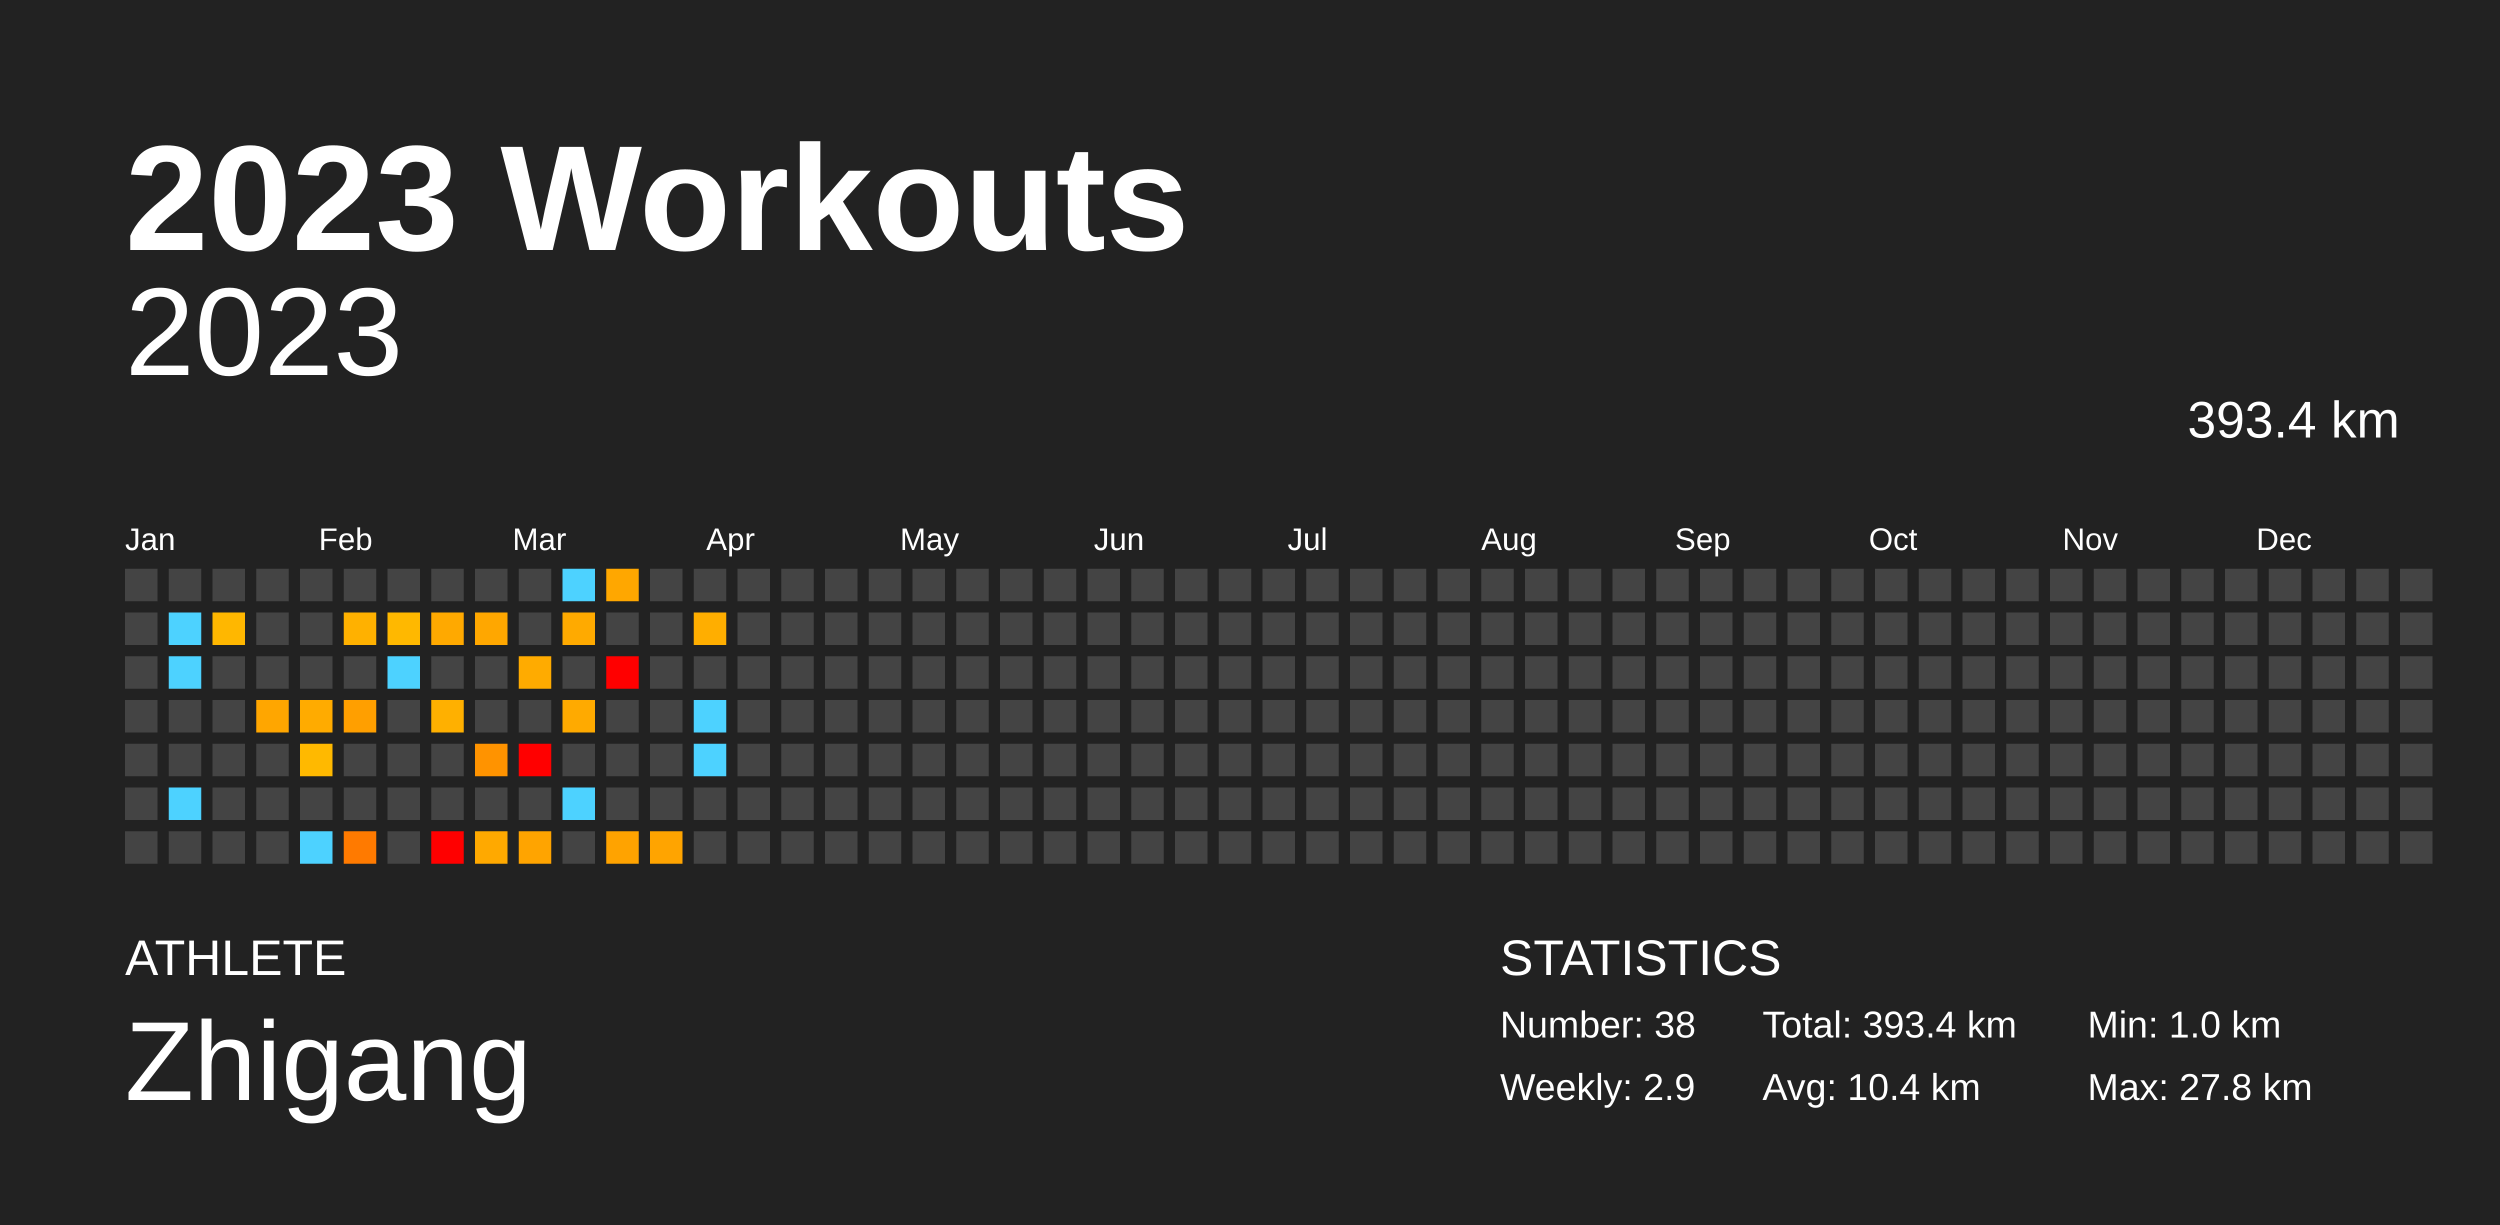
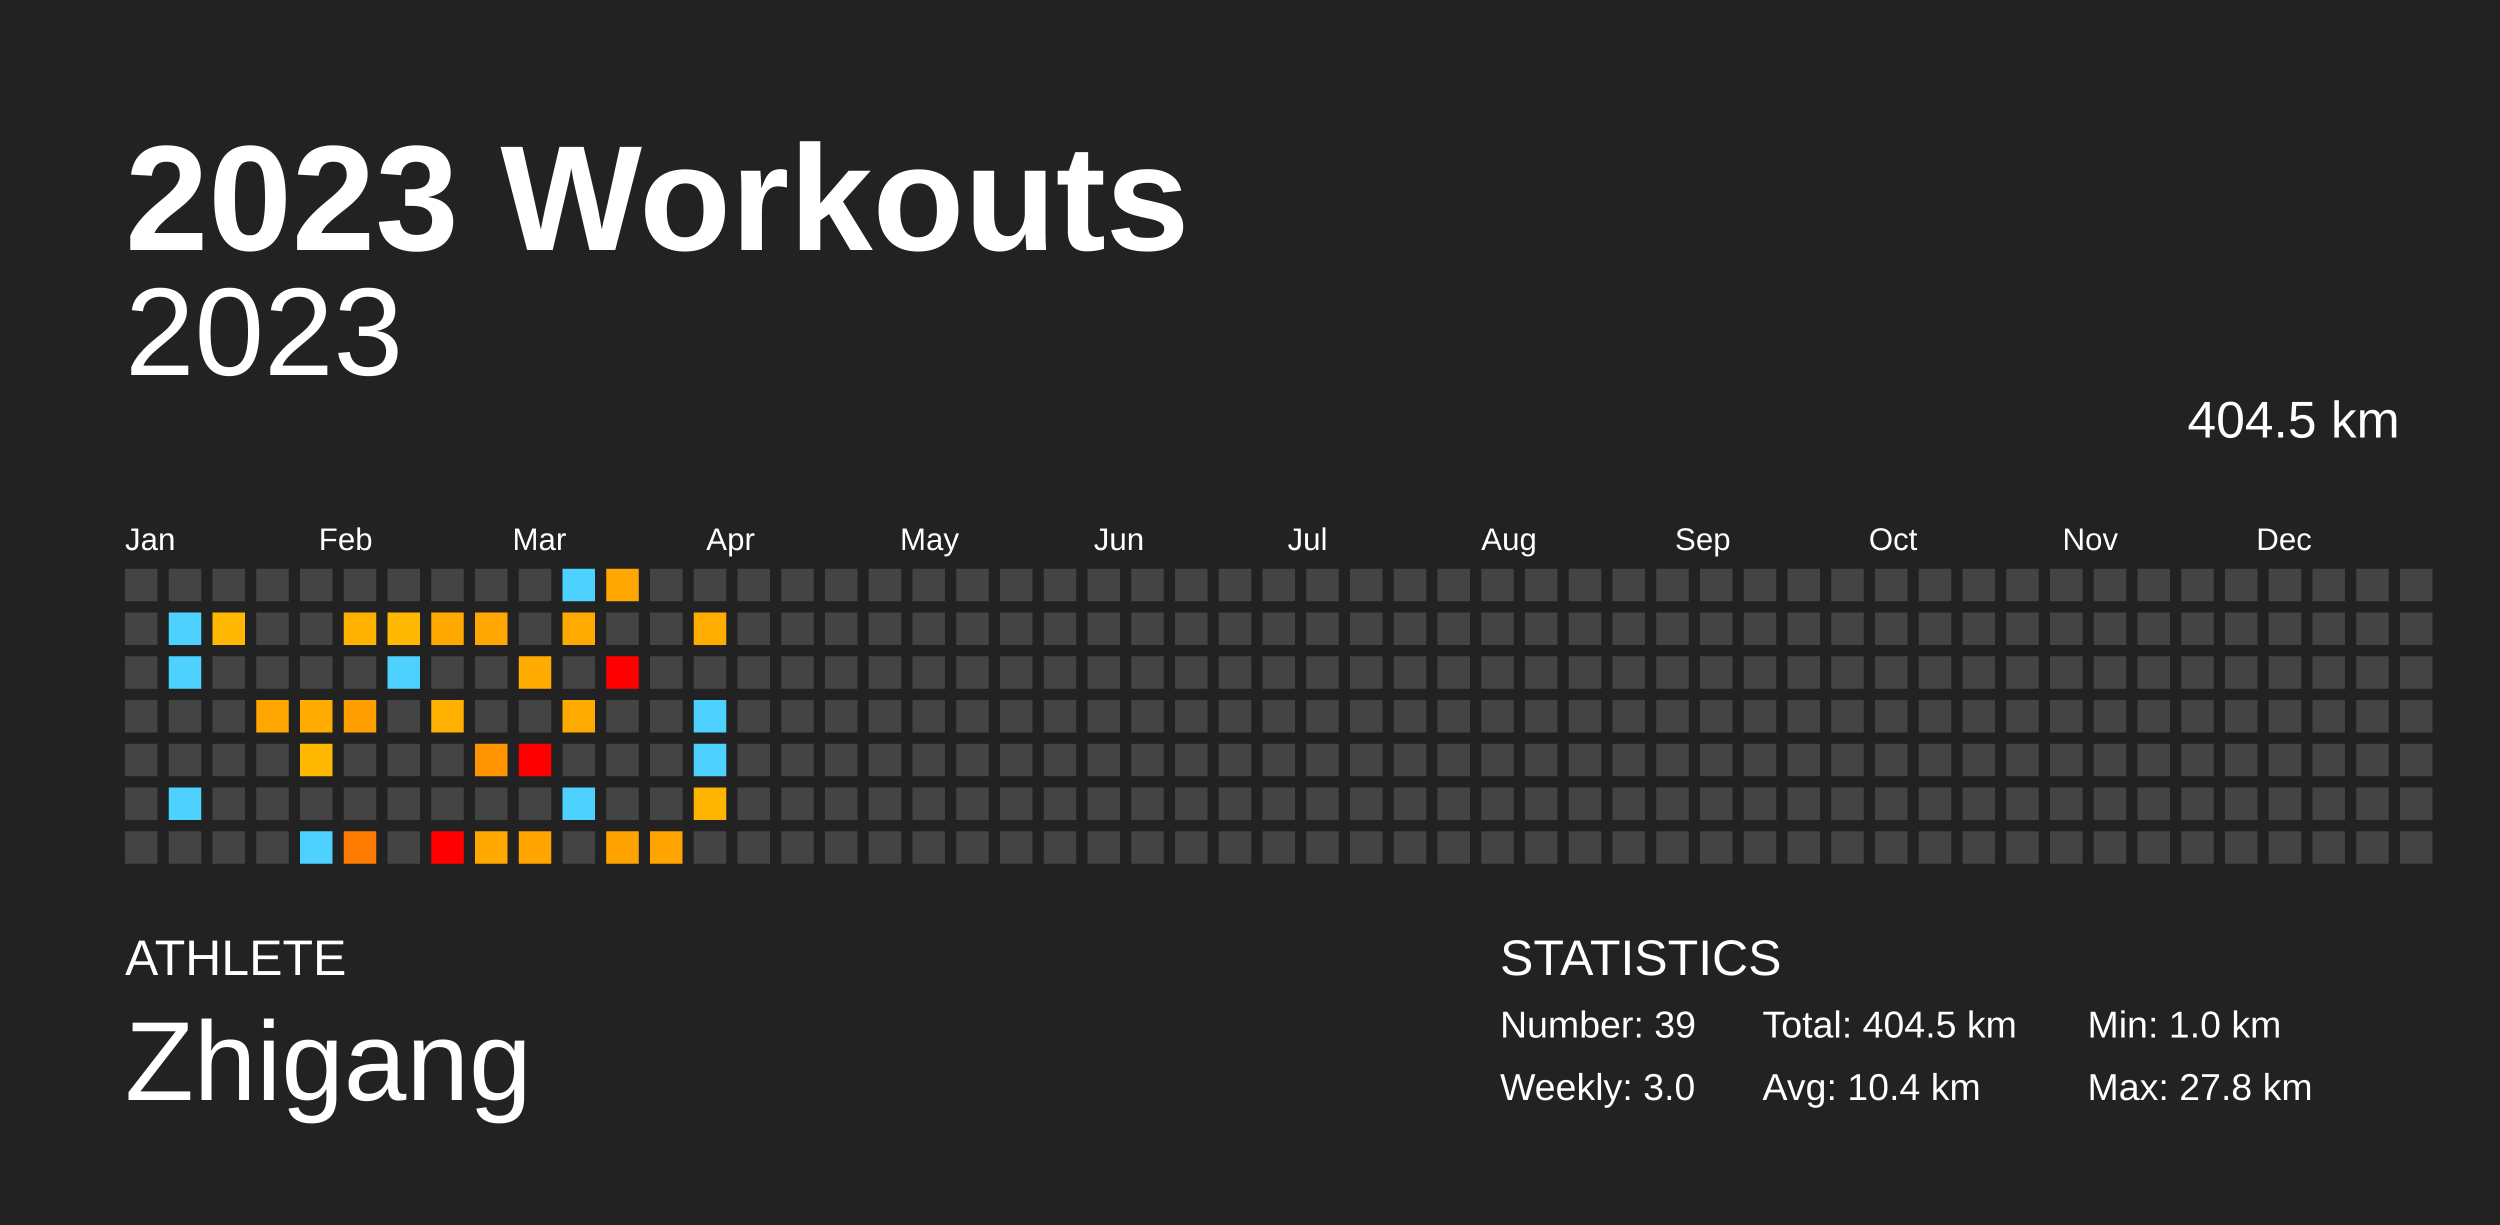
<svg xmlns="http://www.w3.org/2000/svg" baseProfile="full" height="98mm" version="1.1" viewBox="0,0,200,98" width="200mm">
  <defs />
  <rect fill="#222222" height="98" width="200" x="0" y="0" />
  <text fill="#FFFFFF" style="font-size:12px; font-family:Arial; font-weight:bold;" x="10" y="20">2023 Workouts</text>
  <text fill="#FFFFFF" style="font-size:4px; font-family:Arial" x="10" y="78">ATHLETE</text>
  <text fill="#FFFFFF" style="font-size:9px; font-family:Arial" x="10" y="88">Zhigang</text>
  <text fill="#FFFFFF" style="font-size:4px; font-family:Arial" x="120" y="78">STATISTICS</text>
-   <text fill="#FFFFFF" style="font-size:3px; font-family:Arial" x="120" y="83">Number: 38</text>
-   <text fill="#FFFFFF" style="font-size:3px; font-family:Arial" x="120" y="88">Weekly: 2.9</text>
-   <text fill="#FFFFFF" style="font-size:3px; font-family:Arial" x="141" y="83">Total: 393.4 km</text>
+   <text fill="#FFFFFF" style="font-size:3px; font-family:Arial" x="120" y="83">Number: 39</text>
+   <text fill="#FFFFFF" style="font-size:3px; font-family:Arial" x="120" y="88">Weekly: 3.0</text>
+   <text fill="#FFFFFF" style="font-size:3px; font-family:Arial" x="141" y="83">Total: 404.5 km</text>
  <text fill="#FFFFFF" style="font-size:3px; font-family:Arial" x="141" y="88">Avg: 10.4 km</text>
  <text fill="#FFFFFF" style="font-size:3px; font-family:Arial" x="167" y="83">Min: 1.0 km</text>
  <text fill="#FFFFFF" style="font-size:3px; font-family:Arial" x="167" y="88">Max: 27.8 km</text>
  <text alignment-baseline="hanging" fill="#FFFFFF" style="font-size:10.0px; font-family:Arial;" x="10" y="30">2023</text>
-   <text alignment-baseline="hanging" fill="#FFFFFF" style="font-size:4.125px; font-family:Arial;" x="175" y="35">393.4 km</text>
+   <text alignment-baseline="hanging" fill="#FFFFFF" style="font-size:4.125px; font-family:Arial;" x="175" y="35">404.5 km</text>
  <text fill="#FFFFFF" style="font-size:2.5px; font-family:Arial" x="10.0" y="44">Jan</text>
  <text fill="#FFFFFF" style="font-size:2.5px; font-family:Arial" x="25.5" y="44">Feb</text>
  <text fill="#FFFFFF" style="font-size:2.5px; font-family:Arial" x="41.0" y="44">Mar</text>
  <text fill="#FFFFFF" style="font-size:2.5px; font-family:Arial" x="56.5" y="44">Apr</text>
  <text fill="#FFFFFF" style="font-size:2.5px; font-family:Arial" x="72.0" y="44">May</text>
  <text fill="#FFFFFF" style="font-size:2.5px; font-family:Arial" x="87.5" y="44">Jun</text>
  <text fill="#FFFFFF" style="font-size:2.5px; font-family:Arial" x="103.0" y="44">Jul</text>
  <text fill="#FFFFFF" style="font-size:2.5px; font-family:Arial" x="118.5" y="44">Aug</text>
  <text fill="#FFFFFF" style="font-size:2.5px; font-family:Arial" x="134.0" y="44">Sep</text>
  <text fill="#FFFFFF" style="font-size:2.5px; font-family:Arial" x="149.5" y="44">Oct</text>
  <text fill="#FFFFFF" style="font-size:2.5px; font-family:Arial" x="165.0" y="44">Nov</text>
  <text fill="#FFFFFF" style="font-size:2.5px; font-family:Arial" x="180.5" y="44">Dec</text>
  <rect fill="#444444" height="2.6" width="2.6" x="10.0" y="45.5" />
  <rect fill="#444444" height="2.6" width="2.6" x="10.0" y="49.0" />
  <rect fill="#444444" height="2.6" width="2.6" x="10.0" y="52.5" />
  <rect fill="#444444" height="2.6" width="2.6" x="10.0" y="56.0" />
  <rect fill="#444444" height="2.6" width="2.6" x="10.0" y="59.5" />
  <rect fill="#444444" height="2.6" width="2.6" x="10.0" y="63.0" />
  <rect fill="#444444" height="2.6" width="2.6" x="10.0" y="66.5" />
  <rect fill="#444444" height="2.6" width="2.6" x="13.5" y="45.5" />
  <rect fill="#4dd2ff" height="2.6" width="2.6" x="13.5" y="49.0" />
  <rect fill="#4dd2ff" height="2.6" width="2.6" x="13.5" y="52.5" />
  <rect fill="#444444" height="2.6" width="2.6" x="13.5" y="56.0" />
  <rect fill="#444444" height="2.6" width="2.6" x="13.5" y="59.5" />
  <rect fill="#4dd2ff" height="2.6" width="2.6" x="13.5" y="63.0" />
  <rect fill="#444444" height="2.6" width="2.6" x="13.5" y="66.5" />
  <rect fill="#444444" height="2.6" width="2.6" x="17.0" y="45.5" />
  <rect fill="#ffb700" height="2.6" width="2.6" x="17.0" y="49.0" />
  <rect fill="#444444" height="2.6" width="2.6" x="17.0" y="52.5" />
  <rect fill="#444444" height="2.6" width="2.6" x="17.0" y="56.0" />
  <rect fill="#444444" height="2.6" width="2.6" x="17.0" y="59.5" />
  <rect fill="#444444" height="2.6" width="2.6" x="17.0" y="63.0" />
  <rect fill="#444444" height="2.6" width="2.6" x="17.0" y="66.5" />
  <rect fill="#444444" height="2.6" width="2.6" x="20.5" y="45.5" />
  <rect fill="#444444" height="2.6" width="2.6" x="20.5" y="49.0" />
  <rect fill="#444444" height="2.6" width="2.6" x="20.5" y="52.5" />
  <rect fill="#ffa600" height="2.6" width="2.6" x="20.5" y="56.0" />
  <rect fill="#444444" height="2.6" width="2.6" x="20.5" y="59.5" />
  <rect fill="#444444" height="2.6" width="2.6" x="20.5" y="63.0" />
  <rect fill="#444444" height="2.6" width="2.6" x="20.5" y="66.5" />
  <rect fill="#444444" height="2.6" width="2.6" x="24.0" y="45.5" />
  <rect fill="#444444" height="2.6" width="2.6" x="24.0" y="49.0" />
  <rect fill="#444444" height="2.6" width="2.6" x="24.0" y="52.5" />
  <rect fill="#ffab00" height="2.6" width="2.6" x="24.0" y="56.0" />
  <rect fill="#ffb900" height="2.6" width="2.6" x="24.0" y="59.5" />
  <rect fill="#444444" height="2.6" width="2.6" x="24.0" y="63.0" />
  <rect fill="#4dd2ff" height="2.6" width="2.6" x="24.0" y="66.5" />
  <rect fill="#444444" height="2.6" width="2.6" x="27.5" y="45.5" />
  <rect fill="#ffb100" height="2.6" width="2.6" x="27.5" y="49.0" />
  <rect fill="#444444" height="2.6" width="2.6" x="27.5" y="52.5" />
  <rect fill="#ff9f00" height="2.6" width="2.6" x="27.5" y="56.0" />
  <rect fill="#444444" height="2.6" width="2.6" x="27.5" y="59.5" />
  <rect fill="#444444" height="2.6" width="2.6" x="27.5" y="63.0" />
  <rect fill="#ff7a00" height="2.6" width="2.6" x="27.5" y="66.5" />
  <rect fill="#444444" height="2.6" width="2.6" x="31.0" y="45.5" />
  <rect fill="#ffb800" height="2.6" width="2.6" x="31.0" y="49.0" />
  <rect fill="#4dd2ff" height="2.6" width="2.6" x="31.0" y="52.5" />
  <rect fill="#444444" height="2.6" width="2.6" x="31.0" y="56.0" />
  <rect fill="#444444" height="2.6" width="2.6" x="31.0" y="59.5" />
  <rect fill="#444444" height="2.6" width="2.6" x="31.0" y="63.0" />
  <rect fill="#444444" height="2.6" width="2.6" x="31.0" y="66.5" />
  <rect fill="#444444" height="2.6" width="2.6" x="34.5" y="45.5" />
  <rect fill="#ffa900" height="2.6" width="2.6" x="34.5" y="49.0" />
  <rect fill="#444444" height="2.6" width="2.6" x="34.5" y="52.5" />
  <rect fill="#ffb000" height="2.6" width="2.6" x="34.5" y="56.0" />
  <rect fill="#444444" height="2.6" width="2.6" x="34.5" y="59.5" />
  <rect fill="#444444" height="2.6" width="2.6" x="34.5" y="63.0" />
  <rect fill="red" height="2.6" width="2.6" x="34.5" y="66.5" />
  <rect fill="#444444" height="2.6" width="2.6" x="38.0" y="45.5" />
  <rect fill="#ffa700" height="2.6" width="2.6" x="38.0" y="49.0" />
  <rect fill="#444444" height="2.6" width="2.6" x="38.0" y="52.5" />
  <rect fill="#444444" height="2.6" width="2.6" x="38.0" y="56.0" />
  <rect fill="#ff9300" height="2.6" width="2.6" x="38.0" y="59.5" />
  <rect fill="#444444" height="2.6" width="2.6" x="38.0" y="63.0" />
  <rect fill="#ffa900" height="2.6" width="2.6" x="38.0" y="66.5" />
  <rect fill="#444444" height="2.6" width="2.6" x="41.5" y="45.5" />
  <rect fill="#444444" height="2.6" width="2.6" x="41.5" y="49.0" />
  <rect fill="#ffab00" height="2.6" width="2.6" x="41.5" y="52.5" />
  <rect fill="#444444" height="2.6" width="2.6" x="41.5" y="56.0" />
  <rect fill="red" height="2.6" width="2.6" x="41.5" y="59.5" />
  <rect fill="#444444" height="2.6" width="2.6" x="41.5" y="63.0" />
  <rect fill="#ffa400" height="2.6" width="2.6" x="41.5" y="66.5" />
  <rect fill="#4dd2ff" height="2.6" width="2.6" x="45.0" y="45.5" />
  <rect fill="#ffaa00" height="2.6" width="2.6" x="45.0" y="49.0" />
  <rect fill="#444444" height="2.6" width="2.6" x="45.0" y="52.5" />
  <rect fill="#ffaa00" height="2.6" width="2.6" x="45.0" y="56.0" />
  <rect fill="#444444" height="2.6" width="2.6" x="45.0" y="59.5" />
  <rect fill="#4dd2ff" height="2.6" width="2.6" x="45.0" y="63.0" />
  <rect fill="#444444" height="2.6" width="2.6" x="45.0" y="66.5" />
  <rect fill="#ffa700" height="2.6" width="2.6" x="48.5" y="45.5" />
  <rect fill="#444444" height="2.6" width="2.6" x="48.5" y="49.0" />
  <rect fill="red" height="2.6" width="2.6" x="48.5" y="52.5" />
  <rect fill="#444444" height="2.6" width="2.6" x="48.5" y="56.0" />
  <rect fill="#444444" height="2.6" width="2.6" x="48.5" y="59.5" />
  <rect fill="#444444" height="2.6" width="2.6" x="48.5" y="63.0" />
  <rect fill="#ffa300" height="2.6" width="2.6" x="48.5" y="66.5" />
  <rect fill="#444444" height="2.6" width="2.6" x="52.0" y="45.5" />
  <rect fill="#444444" height="2.6" width="2.6" x="52.0" y="49.0" />
  <rect fill="#444444" height="2.6" width="2.6" x="52.0" y="52.5" />
  <rect fill="#444444" height="2.6" width="2.6" x="52.0" y="56.0" />
  <rect fill="#444444" height="2.6" width="2.6" x="52.0" y="59.5" />
  <rect fill="#444444" height="2.6" width="2.6" x="52.0" y="63.0" />
  <rect fill="#ffa400" height="2.6" width="2.6" x="52.0" y="66.5" />
  <rect fill="#444444" height="2.6" width="2.6" x="55.5" y="45.5" />
  <rect fill="#ffae00" height="2.6" width="2.6" x="55.5" y="49.0" />
  <rect fill="#444444" height="2.6" width="2.6" x="55.5" y="52.5" />
  <rect fill="#4dd2ff" height="2.6" width="2.6" x="55.5" y="56.0" />
  <rect fill="#4dd2ff" height="2.6" width="2.6" x="55.5" y="59.5" />
-   <rect fill="#444444" height="2.6" width="2.6" x="55.5" y="63.0" />
+   <rect fill="#ffb400" height="2.6" width="2.6" x="55.5" y="63.0" />
  <rect fill="#444444" height="2.6" width="2.6" x="55.5" y="66.5" />
  <rect fill="#444444" height="2.6" width="2.6" x="59.0" y="45.5" />
  <rect fill="#444444" height="2.6" width="2.6" x="59.0" y="49.0" />
  <rect fill="#444444" height="2.6" width="2.6" x="59.0" y="52.5" />
  <rect fill="#444444" height="2.6" width="2.6" x="59.0" y="56.0" />
  <rect fill="#444444" height="2.6" width="2.6" x="59.0" y="59.5" />
  <rect fill="#444444" height="2.6" width="2.6" x="59.0" y="63.0" />
  <rect fill="#444444" height="2.6" width="2.6" x="59.0" y="66.5" />
  <rect fill="#444444" height="2.6" width="2.6" x="62.5" y="45.5" />
  <rect fill="#444444" height="2.6" width="2.6" x="62.5" y="49.0" />
  <rect fill="#444444" height="2.6" width="2.6" x="62.5" y="52.5" />
  <rect fill="#444444" height="2.6" width="2.6" x="62.5" y="56.0" />
  <rect fill="#444444" height="2.6" width="2.6" x="62.5" y="59.5" />
  <rect fill="#444444" height="2.6" width="2.6" x="62.5" y="63.0" />
  <rect fill="#444444" height="2.6" width="2.6" x="62.5" y="66.5" />
  <rect fill="#444444" height="2.6" width="2.6" x="66.0" y="45.5" />
  <rect fill="#444444" height="2.6" width="2.6" x="66.0" y="49.0" />
  <rect fill="#444444" height="2.6" width="2.6" x="66.0" y="52.5" />
  <rect fill="#444444" height="2.6" width="2.6" x="66.0" y="56.0" />
  <rect fill="#444444" height="2.6" width="2.6" x="66.0" y="59.5" />
  <rect fill="#444444" height="2.6" width="2.6" x="66.0" y="63.0" />
  <rect fill="#444444" height="2.6" width="2.6" x="66.0" y="66.5" />
  <rect fill="#444444" height="2.6" width="2.6" x="69.5" y="45.5" />
  <rect fill="#444444" height="2.6" width="2.6" x="69.5" y="49.0" />
  <rect fill="#444444" height="2.6" width="2.6" x="69.5" y="52.5" />
  <rect fill="#444444" height="2.6" width="2.6" x="69.5" y="56.0" />
  <rect fill="#444444" height="2.6" width="2.6" x="69.5" y="59.5" />
  <rect fill="#444444" height="2.6" width="2.6" x="69.5" y="63.0" />
  <rect fill="#444444" height="2.6" width="2.6" x="69.5" y="66.5" />
  <rect fill="#444444" height="2.6" width="2.6" x="73.0" y="45.5" />
  <rect fill="#444444" height="2.6" width="2.6" x="73.0" y="49.0" />
  <rect fill="#444444" height="2.6" width="2.6" x="73.0" y="52.5" />
  <rect fill="#444444" height="2.6" width="2.6" x="73.0" y="56.0" />
  <rect fill="#444444" height="2.6" width="2.6" x="73.0" y="59.5" />
  <rect fill="#444444" height="2.6" width="2.6" x="73.0" y="63.0" />
  <rect fill="#444444" height="2.6" width="2.6" x="73.0" y="66.5" />
  <rect fill="#444444" height="2.6" width="2.6" x="76.5" y="45.5" />
  <rect fill="#444444" height="2.6" width="2.6" x="76.5" y="49.0" />
  <rect fill="#444444" height="2.6" width="2.6" x="76.5" y="52.5" />
  <rect fill="#444444" height="2.6" width="2.6" x="76.5" y="56.0" />
  <rect fill="#444444" height="2.6" width="2.6" x="76.5" y="59.5" />
  <rect fill="#444444" height="2.6" width="2.6" x="76.5" y="63.0" />
  <rect fill="#444444" height="2.6" width="2.6" x="76.5" y="66.5" />
  <rect fill="#444444" height="2.6" width="2.6" x="80.0" y="45.5" />
  <rect fill="#444444" height="2.6" width="2.6" x="80.0" y="49.0" />
  <rect fill="#444444" height="2.6" width="2.6" x="80.0" y="52.5" />
  <rect fill="#444444" height="2.6" width="2.6" x="80.0" y="56.0" />
  <rect fill="#444444" height="2.6" width="2.6" x="80.0" y="59.5" />
  <rect fill="#444444" height="2.6" width="2.6" x="80.0" y="63.0" />
  <rect fill="#444444" height="2.6" width="2.6" x="80.0" y="66.5" />
  <rect fill="#444444" height="2.6" width="2.6" x="83.5" y="45.5" />
  <rect fill="#444444" height="2.6" width="2.6" x="83.5" y="49.0" />
  <rect fill="#444444" height="2.6" width="2.6" x="83.5" y="52.5" />
  <rect fill="#444444" height="2.6" width="2.6" x="83.5" y="56.0" />
  <rect fill="#444444" height="2.6" width="2.6" x="83.5" y="59.5" />
  <rect fill="#444444" height="2.6" width="2.6" x="83.5" y="63.0" />
  <rect fill="#444444" height="2.6" width="2.6" x="83.5" y="66.5" />
  <rect fill="#444444" height="2.6" width="2.6" x="87.0" y="45.5" />
  <rect fill="#444444" height="2.6" width="2.6" x="87.0" y="49.0" />
  <rect fill="#444444" height="2.6" width="2.6" x="87.0" y="52.5" />
  <rect fill="#444444" height="2.6" width="2.6" x="87.0" y="56.0" />
  <rect fill="#444444" height="2.6" width="2.6" x="87.0" y="59.5" />
  <rect fill="#444444" height="2.6" width="2.6" x="87.0" y="63.0" />
  <rect fill="#444444" height="2.6" width="2.6" x="87.0" y="66.5" />
  <rect fill="#444444" height="2.6" width="2.6" x="90.5" y="45.5" />
  <rect fill="#444444" height="2.6" width="2.6" x="90.5" y="49.0" />
  <rect fill="#444444" height="2.6" width="2.6" x="90.5" y="52.5" />
  <rect fill="#444444" height="2.6" width="2.6" x="90.5" y="56.0" />
  <rect fill="#444444" height="2.6" width="2.6" x="90.5" y="59.5" />
  <rect fill="#444444" height="2.6" width="2.6" x="90.5" y="63.0" />
  <rect fill="#444444" height="2.6" width="2.6" x="90.5" y="66.5" />
  <rect fill="#444444" height="2.6" width="2.6" x="94.0" y="45.5" />
  <rect fill="#444444" height="2.6" width="2.6" x="94.0" y="49.0" />
  <rect fill="#444444" height="2.6" width="2.6" x="94.0" y="52.5" />
  <rect fill="#444444" height="2.6" width="2.6" x="94.0" y="56.0" />
  <rect fill="#444444" height="2.6" width="2.6" x="94.0" y="59.5" />
  <rect fill="#444444" height="2.6" width="2.6" x="94.0" y="63.0" />
  <rect fill="#444444" height="2.6" width="2.6" x="94.0" y="66.5" />
  <rect fill="#444444" height="2.6" width="2.6" x="97.5" y="45.5" />
  <rect fill="#444444" height="2.6" width="2.6" x="97.5" y="49.0" />
  <rect fill="#444444" height="2.6" width="2.6" x="97.5" y="52.5" />
  <rect fill="#444444" height="2.6" width="2.6" x="97.5" y="56.0" />
  <rect fill="#444444" height="2.6" width="2.6" x="97.5" y="59.5" />
  <rect fill="#444444" height="2.6" width="2.6" x="97.5" y="63.0" />
  <rect fill="#444444" height="2.6" width="2.6" x="97.5" y="66.5" />
  <rect fill="#444444" height="2.6" width="2.6" x="101.0" y="45.5" />
  <rect fill="#444444" height="2.6" width="2.6" x="101.0" y="49.0" />
  <rect fill="#444444" height="2.6" width="2.6" x="101.0" y="52.5" />
  <rect fill="#444444" height="2.6" width="2.6" x="101.0" y="56.0" />
  <rect fill="#444444" height="2.6" width="2.6" x="101.0" y="59.5" />
  <rect fill="#444444" height="2.6" width="2.6" x="101.0" y="63.0" />
  <rect fill="#444444" height="2.6" width="2.6" x="101.0" y="66.5" />
  <rect fill="#444444" height="2.6" width="2.6" x="104.5" y="45.5" />
  <rect fill="#444444" height="2.6" width="2.6" x="104.5" y="49.0" />
  <rect fill="#444444" height="2.6" width="2.6" x="104.5" y="52.5" />
  <rect fill="#444444" height="2.6" width="2.6" x="104.5" y="56.0" />
  <rect fill="#444444" height="2.6" width="2.6" x="104.5" y="59.5" />
  <rect fill="#444444" height="2.6" width="2.6" x="104.5" y="63.0" />
  <rect fill="#444444" height="2.6" width="2.6" x="104.5" y="66.5" />
  <rect fill="#444444" height="2.6" width="2.6" x="108.0" y="45.5" />
  <rect fill="#444444" height="2.6" width="2.6" x="108.0" y="49.0" />
  <rect fill="#444444" height="2.6" width="2.6" x="108.0" y="52.5" />
  <rect fill="#444444" height="2.6" width="2.6" x="108.0" y="56.0" />
  <rect fill="#444444" height="2.6" width="2.6" x="108.0" y="59.5" />
  <rect fill="#444444" height="2.6" width="2.6" x="108.0" y="63.0" />
  <rect fill="#444444" height="2.6" width="2.6" x="108.0" y="66.5" />
  <rect fill="#444444" height="2.6" width="2.6" x="111.5" y="45.5" />
  <rect fill="#444444" height="2.6" width="2.6" x="111.5" y="49.0" />
  <rect fill="#444444" height="2.6" width="2.6" x="111.5" y="52.5" />
  <rect fill="#444444" height="2.6" width="2.6" x="111.5" y="56.0" />
  <rect fill="#444444" height="2.6" width="2.6" x="111.5" y="59.5" />
  <rect fill="#444444" height="2.6" width="2.6" x="111.5" y="63.0" />
  <rect fill="#444444" height="2.6" width="2.6" x="111.5" y="66.5" />
  <rect fill="#444444" height="2.6" width="2.6" x="115.0" y="45.5" />
  <rect fill="#444444" height="2.6" width="2.6" x="115.0" y="49.0" />
  <rect fill="#444444" height="2.6" width="2.6" x="115.0" y="52.5" />
  <rect fill="#444444" height="2.6" width="2.6" x="115.0" y="56.0" />
  <rect fill="#444444" height="2.6" width="2.6" x="115.0" y="59.5" />
  <rect fill="#444444" height="2.6" width="2.6" x="115.0" y="63.0" />
  <rect fill="#444444" height="2.6" width="2.6" x="115.0" y="66.5" />
  <rect fill="#444444" height="2.6" width="2.6" x="118.5" y="45.5" />
  <rect fill="#444444" height="2.6" width="2.6" x="118.5" y="49.0" />
  <rect fill="#444444" height="2.6" width="2.6" x="118.5" y="52.5" />
  <rect fill="#444444" height="2.6" width="2.6" x="118.5" y="56.0" />
  <rect fill="#444444" height="2.6" width="2.6" x="118.5" y="59.5" />
  <rect fill="#444444" height="2.6" width="2.6" x="118.5" y="63.0" />
  <rect fill="#444444" height="2.6" width="2.6" x="118.5" y="66.5" />
  <rect fill="#444444" height="2.6" width="2.6" x="122.0" y="45.5" />
  <rect fill="#444444" height="2.6" width="2.6" x="122.0" y="49.0" />
  <rect fill="#444444" height="2.6" width="2.6" x="122.0" y="52.5" />
  <rect fill="#444444" height="2.6" width="2.6" x="122.0" y="56.0" />
  <rect fill="#444444" height="2.6" width="2.6" x="122.0" y="59.5" />
  <rect fill="#444444" height="2.6" width="2.6" x="122.0" y="63.0" />
  <rect fill="#444444" height="2.6" width="2.6" x="122.0" y="66.5" />
  <rect fill="#444444" height="2.6" width="2.6" x="125.5" y="45.5" />
  <rect fill="#444444" height="2.6" width="2.6" x="125.5" y="49.0" />
  <rect fill="#444444" height="2.6" width="2.6" x="125.5" y="52.5" />
  <rect fill="#444444" height="2.6" width="2.6" x="125.5" y="56.0" />
  <rect fill="#444444" height="2.6" width="2.6" x="125.5" y="59.5" />
  <rect fill="#444444" height="2.6" width="2.6" x="125.5" y="63.0" />
  <rect fill="#444444" height="2.6" width="2.6" x="125.5" y="66.5" />
  <rect fill="#444444" height="2.6" width="2.6" x="129.0" y="45.5" />
  <rect fill="#444444" height="2.6" width="2.6" x="129.0" y="49.0" />
  <rect fill="#444444" height="2.6" width="2.6" x="129.0" y="52.5" />
  <rect fill="#444444" height="2.6" width="2.6" x="129.0" y="56.0" />
  <rect fill="#444444" height="2.6" width="2.6" x="129.0" y="59.5" />
  <rect fill="#444444" height="2.6" width="2.6" x="129.0" y="63.0" />
  <rect fill="#444444" height="2.6" width="2.6" x="129.0" y="66.5" />
  <rect fill="#444444" height="2.6" width="2.6" x="132.5" y="45.5" />
  <rect fill="#444444" height="2.6" width="2.6" x="132.5" y="49.0" />
  <rect fill="#444444" height="2.6" width="2.6" x="132.5" y="52.5" />
  <rect fill="#444444" height="2.6" width="2.6" x="132.5" y="56.0" />
  <rect fill="#444444" height="2.6" width="2.6" x="132.5" y="59.5" />
  <rect fill="#444444" height="2.6" width="2.6" x="132.5" y="63.0" />
  <rect fill="#444444" height="2.6" width="2.6" x="132.5" y="66.5" />
  <rect fill="#444444" height="2.6" width="2.6" x="136.0" y="45.5" />
  <rect fill="#444444" height="2.6" width="2.6" x="136.0" y="49.0" />
  <rect fill="#444444" height="2.6" width="2.6" x="136.0" y="52.5" />
  <rect fill="#444444" height="2.6" width="2.6" x="136.0" y="56.0" />
  <rect fill="#444444" height="2.6" width="2.6" x="136.0" y="59.5" />
  <rect fill="#444444" height="2.6" width="2.6" x="136.0" y="63.0" />
  <rect fill="#444444" height="2.6" width="2.6" x="136.0" y="66.5" />
  <rect fill="#444444" height="2.6" width="2.6" x="139.5" y="45.5" />
  <rect fill="#444444" height="2.6" width="2.6" x="139.5" y="49.0" />
  <rect fill="#444444" height="2.6" width="2.6" x="139.5" y="52.5" />
  <rect fill="#444444" height="2.6" width="2.6" x="139.5" y="56.0" />
  <rect fill="#444444" height="2.6" width="2.6" x="139.5" y="59.5" />
  <rect fill="#444444" height="2.6" width="2.6" x="139.5" y="63.0" />
  <rect fill="#444444" height="2.6" width="2.6" x="139.5" y="66.5" />
  <rect fill="#444444" height="2.6" width="2.6" x="143.0" y="45.5" />
  <rect fill="#444444" height="2.6" width="2.6" x="143.0" y="49.0" />
  <rect fill="#444444" height="2.6" width="2.6" x="143.0" y="52.5" />
  <rect fill="#444444" height="2.6" width="2.6" x="143.0" y="56.0" />
  <rect fill="#444444" height="2.6" width="2.6" x="143.0" y="59.5" />
  <rect fill="#444444" height="2.6" width="2.6" x="143.0" y="63.0" />
  <rect fill="#444444" height="2.6" width="2.6" x="143.0" y="66.5" />
  <rect fill="#444444" height="2.6" width="2.6" x="146.5" y="45.5" />
  <rect fill="#444444" height="2.6" width="2.6" x="146.5" y="49.0" />
  <rect fill="#444444" height="2.6" width="2.6" x="146.5" y="52.5" />
  <rect fill="#444444" height="2.6" width="2.6" x="146.5" y="56.0" />
  <rect fill="#444444" height="2.6" width="2.6" x="146.5" y="59.5" />
  <rect fill="#444444" height="2.6" width="2.6" x="146.5" y="63.0" />
  <rect fill="#444444" height="2.6" width="2.6" x="146.5" y="66.5" />
  <rect fill="#444444" height="2.6" width="2.6" x="150.0" y="45.5" />
  <rect fill="#444444" height="2.6" width="2.6" x="150.0" y="49.0" />
  <rect fill="#444444" height="2.6" width="2.6" x="150.0" y="52.5" />
  <rect fill="#444444" height="2.6" width="2.6" x="150.0" y="56.0" />
  <rect fill="#444444" height="2.6" width="2.6" x="150.0" y="59.5" />
  <rect fill="#444444" height="2.6" width="2.6" x="150.0" y="63.0" />
  <rect fill="#444444" height="2.6" width="2.6" x="150.0" y="66.5" />
  <rect fill="#444444" height="2.6" width="2.6" x="153.5" y="45.5" />
  <rect fill="#444444" height="2.6" width="2.6" x="153.5" y="49.0" />
  <rect fill="#444444" height="2.6" width="2.6" x="153.5" y="52.5" />
  <rect fill="#444444" height="2.6" width="2.6" x="153.5" y="56.0" />
  <rect fill="#444444" height="2.6" width="2.6" x="153.5" y="59.5" />
  <rect fill="#444444" height="2.6" width="2.6" x="153.5" y="63.0" />
  <rect fill="#444444" height="2.6" width="2.6" x="153.5" y="66.5" />
  <rect fill="#444444" height="2.6" width="2.6" x="157.0" y="45.5" />
  <rect fill="#444444" height="2.6" width="2.6" x="157.0" y="49.0" />
  <rect fill="#444444" height="2.6" width="2.6" x="157.0" y="52.5" />
  <rect fill="#444444" height="2.6" width="2.6" x="157.0" y="56.0" />
  <rect fill="#444444" height="2.6" width="2.6" x="157.0" y="59.5" />
  <rect fill="#444444" height="2.6" width="2.6" x="157.0" y="63.0" />
  <rect fill="#444444" height="2.6" width="2.6" x="157.0" y="66.5" />
  <rect fill="#444444" height="2.6" width="2.6" x="160.5" y="45.5" />
  <rect fill="#444444" height="2.6" width="2.6" x="160.5" y="49.0" />
  <rect fill="#444444" height="2.6" width="2.6" x="160.5" y="52.5" />
  <rect fill="#444444" height="2.6" width="2.6" x="160.5" y="56.0" />
  <rect fill="#444444" height="2.6" width="2.6" x="160.5" y="59.5" />
  <rect fill="#444444" height="2.6" width="2.6" x="160.5" y="63.0" />
  <rect fill="#444444" height="2.6" width="2.6" x="160.5" y="66.5" />
  <rect fill="#444444" height="2.6" width="2.6" x="164.0" y="45.5" />
  <rect fill="#444444" height="2.6" width="2.6" x="164.0" y="49.0" />
  <rect fill="#444444" height="2.6" width="2.6" x="164.0" y="52.5" />
  <rect fill="#444444" height="2.6" width="2.6" x="164.0" y="56.0" />
  <rect fill="#444444" height="2.6" width="2.6" x="164.0" y="59.5" />
  <rect fill="#444444" height="2.6" width="2.6" x="164.0" y="63.0" />
  <rect fill="#444444" height="2.6" width="2.6" x="164.0" y="66.5" />
  <rect fill="#444444" height="2.6" width="2.6" x="167.5" y="45.5" />
  <rect fill="#444444" height="2.6" width="2.6" x="167.5" y="49.0" />
  <rect fill="#444444" height="2.6" width="2.6" x="167.5" y="52.5" />
  <rect fill="#444444" height="2.6" width="2.6" x="167.5" y="56.0" />
  <rect fill="#444444" height="2.6" width="2.6" x="167.5" y="59.5" />
  <rect fill="#444444" height="2.6" width="2.6" x="167.5" y="63.0" />
  <rect fill="#444444" height="2.6" width="2.6" x="167.5" y="66.5" />
  <rect fill="#444444" height="2.6" width="2.6" x="171.0" y="45.5" />
  <rect fill="#444444" height="2.6" width="2.6" x="171.0" y="49.0" />
  <rect fill="#444444" height="2.6" width="2.6" x="171.0" y="52.5" />
  <rect fill="#444444" height="2.6" width="2.6" x="171.0" y="56.0" />
  <rect fill="#444444" height="2.6" width="2.6" x="171.0" y="59.5" />
  <rect fill="#444444" height="2.6" width="2.6" x="171.0" y="63.0" />
  <rect fill="#444444" height="2.6" width="2.6" x="171.0" y="66.5" />
  <rect fill="#444444" height="2.6" width="2.6" x="174.5" y="45.5" />
  <rect fill="#444444" height="2.6" width="2.6" x="174.5" y="49.0" />
  <rect fill="#444444" height="2.6" width="2.6" x="174.5" y="52.5" />
  <rect fill="#444444" height="2.6" width="2.6" x="174.5" y="56.0" />
  <rect fill="#444444" height="2.6" width="2.6" x="174.5" y="59.5" />
  <rect fill="#444444" height="2.6" width="2.6" x="174.5" y="63.0" />
  <rect fill="#444444" height="2.6" width="2.6" x="174.5" y="66.5" />
  <rect fill="#444444" height="2.6" width="2.6" x="178.0" y="45.5" />
  <rect fill="#444444" height="2.6" width="2.6" x="178.0" y="49.0" />
  <rect fill="#444444" height="2.6" width="2.6" x="178.0" y="52.5" />
  <rect fill="#444444" height="2.6" width="2.6" x="178.0" y="56.0" />
  <rect fill="#444444" height="2.6" width="2.6" x="178.0" y="59.5" />
  <rect fill="#444444" height="2.6" width="2.6" x="178.0" y="63.0" />
  <rect fill="#444444" height="2.6" width="2.6" x="178.0" y="66.5" />
  <rect fill="#444444" height="2.6" width="2.6" x="181.5" y="45.5" />
  <rect fill="#444444" height="2.6" width="2.6" x="181.5" y="49.0" />
  <rect fill="#444444" height="2.6" width="2.6" x="181.5" y="52.5" />
  <rect fill="#444444" height="2.6" width="2.6" x="181.5" y="56.0" />
  <rect fill="#444444" height="2.6" width="2.6" x="181.5" y="59.5" />
  <rect fill="#444444" height="2.6" width="2.6" x="181.5" y="63.0" />
  <rect fill="#444444" height="2.6" width="2.6" x="181.5" y="66.5" />
  <rect fill="#444444" height="2.6" width="2.6" x="185.0" y="45.5" />
  <rect fill="#444444" height="2.6" width="2.6" x="185.0" y="49.0" />
  <rect fill="#444444" height="2.6" width="2.6" x="185.0" y="52.5" />
  <rect fill="#444444" height="2.6" width="2.6" x="185.0" y="56.0" />
  <rect fill="#444444" height="2.6" width="2.6" x="185.0" y="59.5" />
  <rect fill="#444444" height="2.6" width="2.6" x="185.0" y="63.0" />
  <rect fill="#444444" height="2.6" width="2.6" x="185.0" y="66.5" />
  <rect fill="#444444" height="2.6" width="2.6" x="188.5" y="45.5" />
  <rect fill="#444444" height="2.6" width="2.6" x="188.5" y="49.0" />
  <rect fill="#444444" height="2.6" width="2.6" x="188.5" y="52.5" />
  <rect fill="#444444" height="2.6" width="2.6" x="188.5" y="56.0" />
  <rect fill="#444444" height="2.6" width="2.6" x="188.5" y="59.5" />
  <rect fill="#444444" height="2.6" width="2.6" x="188.5" y="63.0" />
  <rect fill="#444444" height="2.6" width="2.6" x="188.5" y="66.5" />
  <rect fill="#444444" height="2.6" width="2.6" x="192.0" y="45.5" />
  <rect fill="#444444" height="2.6" width="2.6" x="192.0" y="49.0" />
  <rect fill="#444444" height="2.6" width="2.6" x="192.0" y="52.5" />
  <rect fill="#444444" height="2.6" width="2.6" x="192.0" y="56.0" />
  <rect fill="#444444" height="2.6" width="2.6" x="192.0" y="59.5" />
  <rect fill="#444444" height="2.6" width="2.6" x="192.0" y="63.0" />
  <rect fill="#444444" height="2.6" width="2.6" x="192.0" y="66.5" />
</svg>
